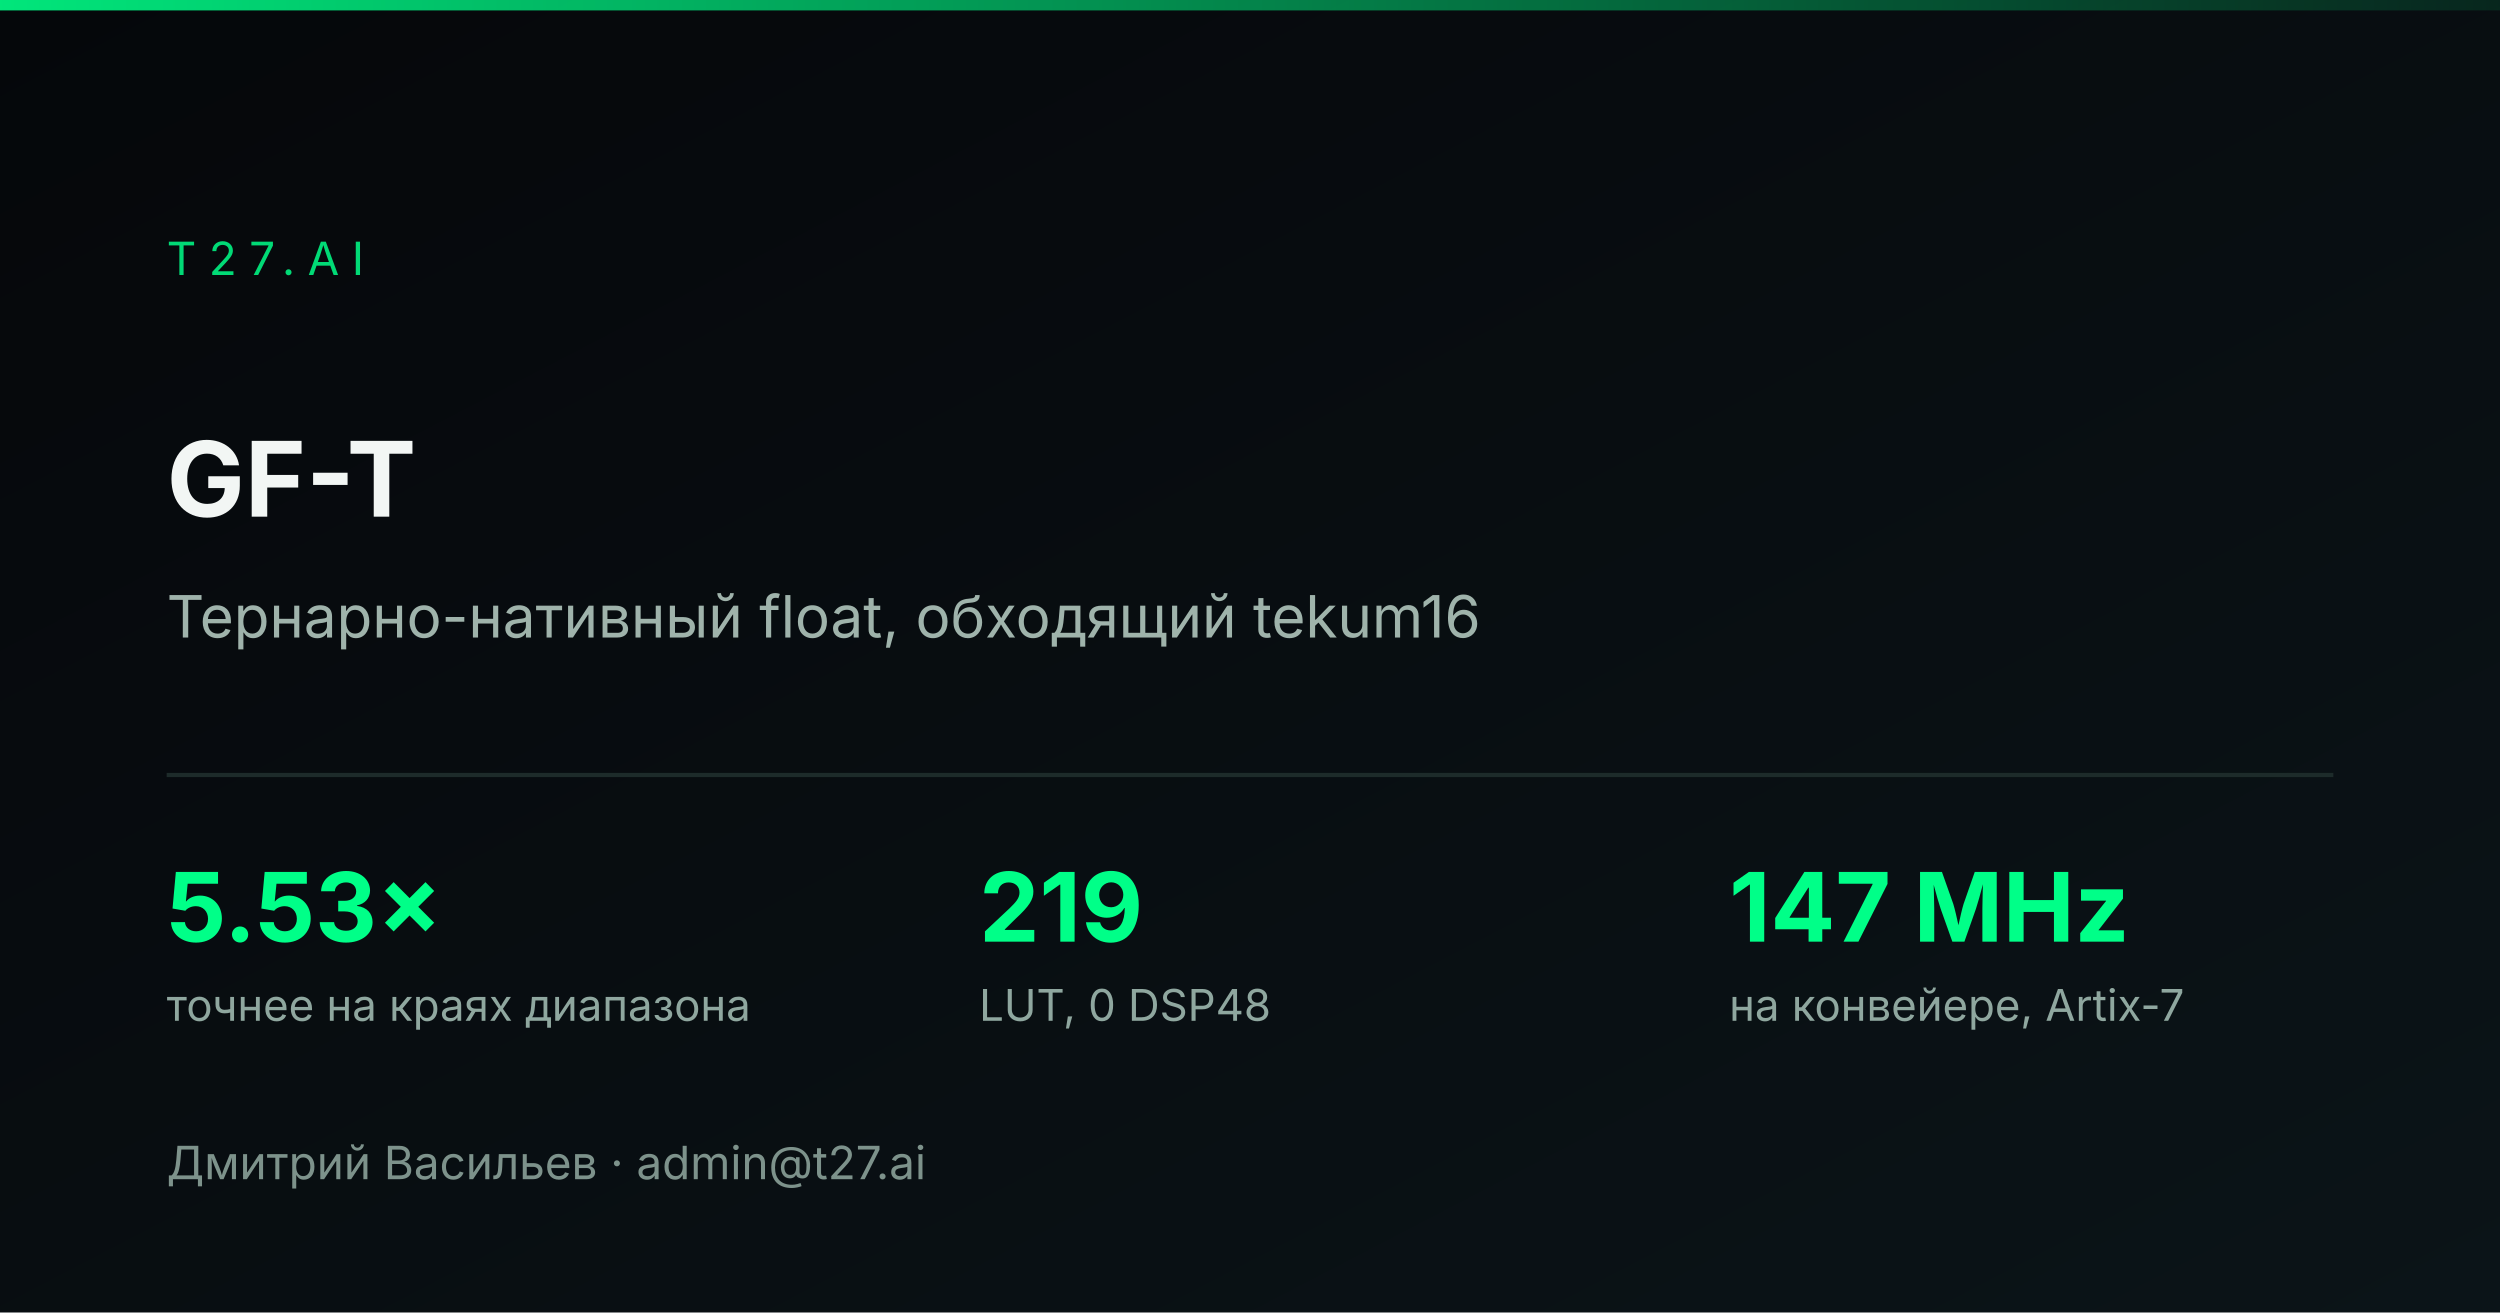
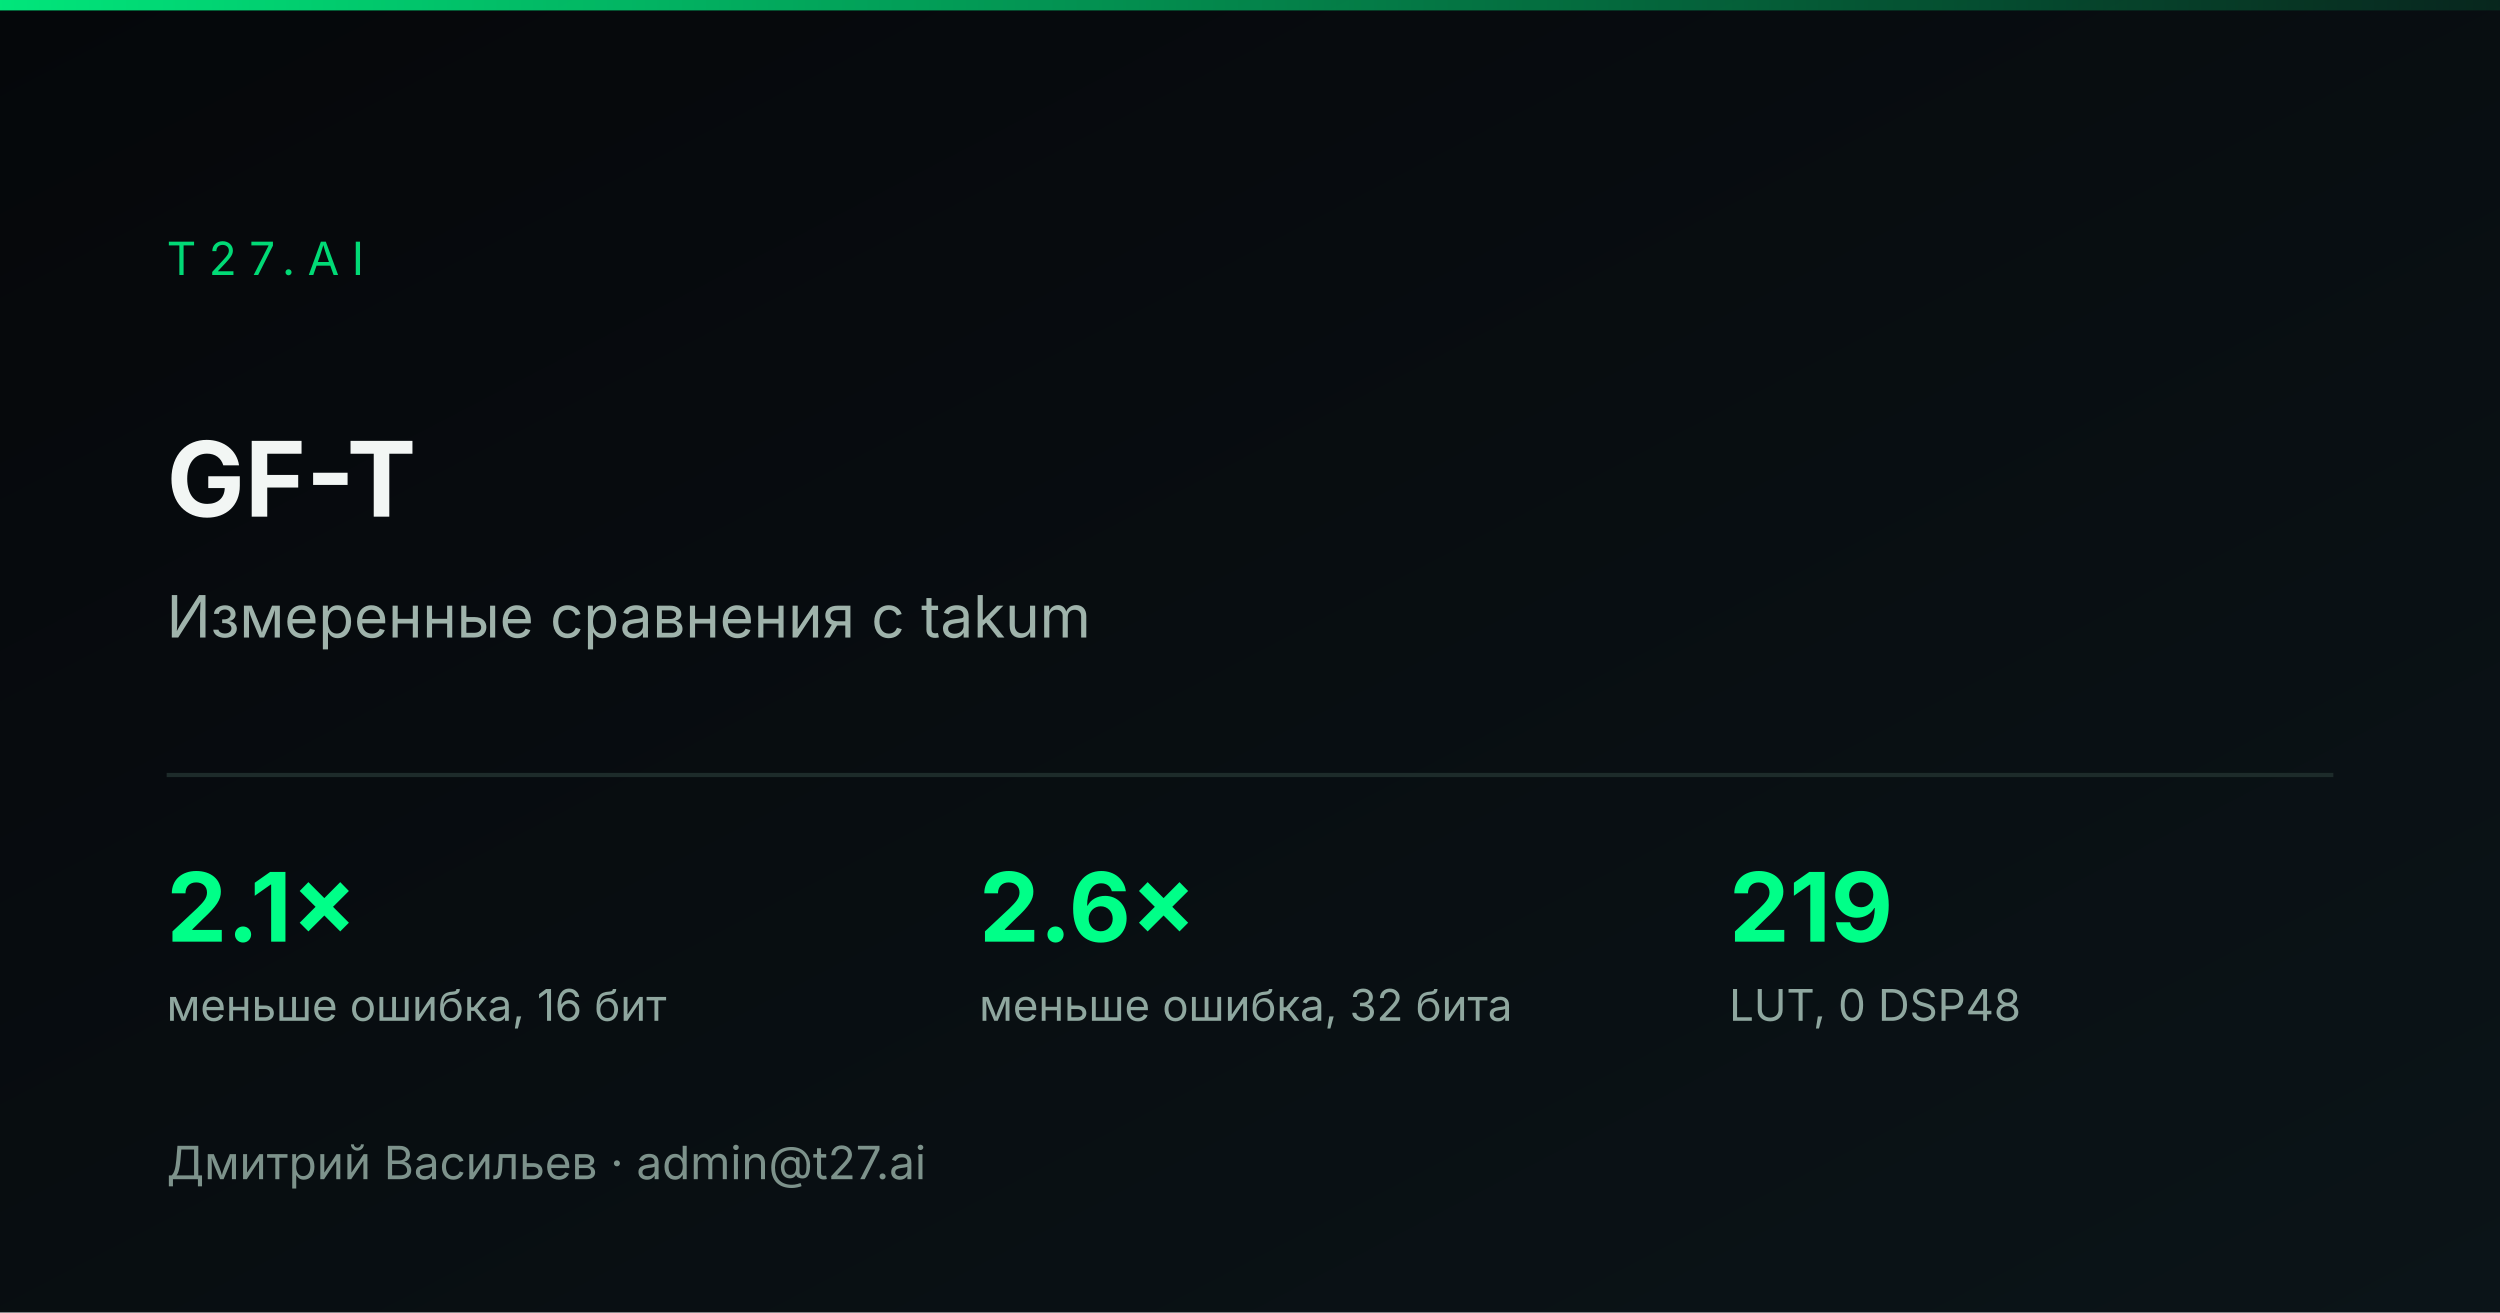
- <svg xmlns="http://www.w3.org/2000/svg" width="1200" height="630" viewBox="0 0 1200 630" role="img" aria-label="GF-T — a ternary-native float that beats tekum16">
+ <svg xmlns="http://www.w3.org/2000/svg" width="1200" height="630" viewBox="0 0 1200 630" role="img" aria-label="GF-T — измеренные сравнения с takum">
  <defs>
    <linearGradient id="bg" x1="0" y1="0" x2="1" y2="1">
      <stop offset="0%" stop-color="#05070a" />
      <stop offset="100%" stop-color="#0b1418" />
    </linearGradient>
    <linearGradient id="glow" x1="0" y1="0" x2="1" y2="0">
      <stop offset="0%" stop-color="#00ff88" stop-opacity="0.9" />
      <stop offset="100%" stop-color="#00ff88" stop-opacity="0.1" />
    </linearGradient>
  </defs>
  <rect width="1200" height="630" fill="url(#bg)" />
  <rect x="0" y="0" width="1200" height="5" fill="url(#glow)" />
  <text x="80" y="132" font-family="Inter,Helvetica,Arial,sans-serif" font-size="22" letter-spacing="6" fill="#00ff88" opacity="0.85">T27.AI</text>
  <text x="80" y="248" font-family="Inter,Helvetica,Arial,sans-serif" font-size="50" font-weight="700" fill="#f2f6f4">GF-T</text>
-   <text x="80" y="306" font-family="Inter,Helvetica,Arial,sans-serif" font-size="28" fill="#9fb3ab">Тернарно-нативный float, обходящий tekum16</text>
+   <text x="80" y="306" font-family="Inter,Helvetica,Arial,sans-serif" font-size="28" fill="#9fb3ab">Измеренные сравнения с takum</text>
  <line x1="80" y1="372" x2="1120" y2="372" stroke="#1d2b2a" stroke-width="2" />
-   <text x="80" y="452" font-family="Inter,Helvetica,Arial,sans-serif" font-size="46" font-weight="700" fill="#00ff88">5.53×</text>
-   <text x="80" y="490" font-family="Inter,Helvetica,Arial,sans-serif" font-size="21" fill="#8fa79f">точнее на краях диапазона</text>
-   <text x="470" y="452" font-family="Inter,Helvetica,Arial,sans-serif" font-size="46" font-weight="700" fill="#00ff88">219</text>
-   <text x="470" y="490" font-family="Inter,Helvetica,Arial,sans-serif" font-size="21" fill="#8fa79f">LUT, 0 DSP48</text>
-   <text x="830" y="452" font-family="Inter,Helvetica,Arial,sans-serif" font-size="46" font-weight="700" fill="#00ff88">147 MHz</text>
-   <text x="830" y="490" font-family="Inter,Helvetica,Arial,sans-serif" font-size="21" fill="#8fa79f">на конвейере, Artix-7</text>
+   <text x="80" y="452" font-family="Inter,Helvetica,Arial,sans-serif" font-size="46" font-weight="700" fill="#00ff88">2.1×</text>
+   <text x="80" y="490" font-family="Inter,Helvetica,Arial,sans-serif" font-size="21" fill="#8fa79f">меньше ошибка, 16 бит</text>
+   <text x="470" y="452" font-family="Inter,Helvetica,Arial,sans-serif" font-size="46" font-weight="700" fill="#00ff88">2.6×</text>
+   <text x="470" y="490" font-family="Inter,Helvetica,Arial,sans-serif" font-size="21" fill="#8fa79f">меньше ошибка, 32 бита</text>
+   <text x="830" y="452" font-family="Inter,Helvetica,Arial,sans-serif" font-size="46" font-weight="700" fill="#00ff88">219</text>
+   <text x="830" y="490" font-family="Inter,Helvetica,Arial,sans-serif" font-size="21" fill="#8fa79f">LUT, 0 DSP48</text>
  <text x="80" y="566" font-family="Inter,Helvetica,Arial,sans-serif" font-size="22" fill="#7d928b">Дмитрий Васильев · admin@t27.ai</text>
</svg>
